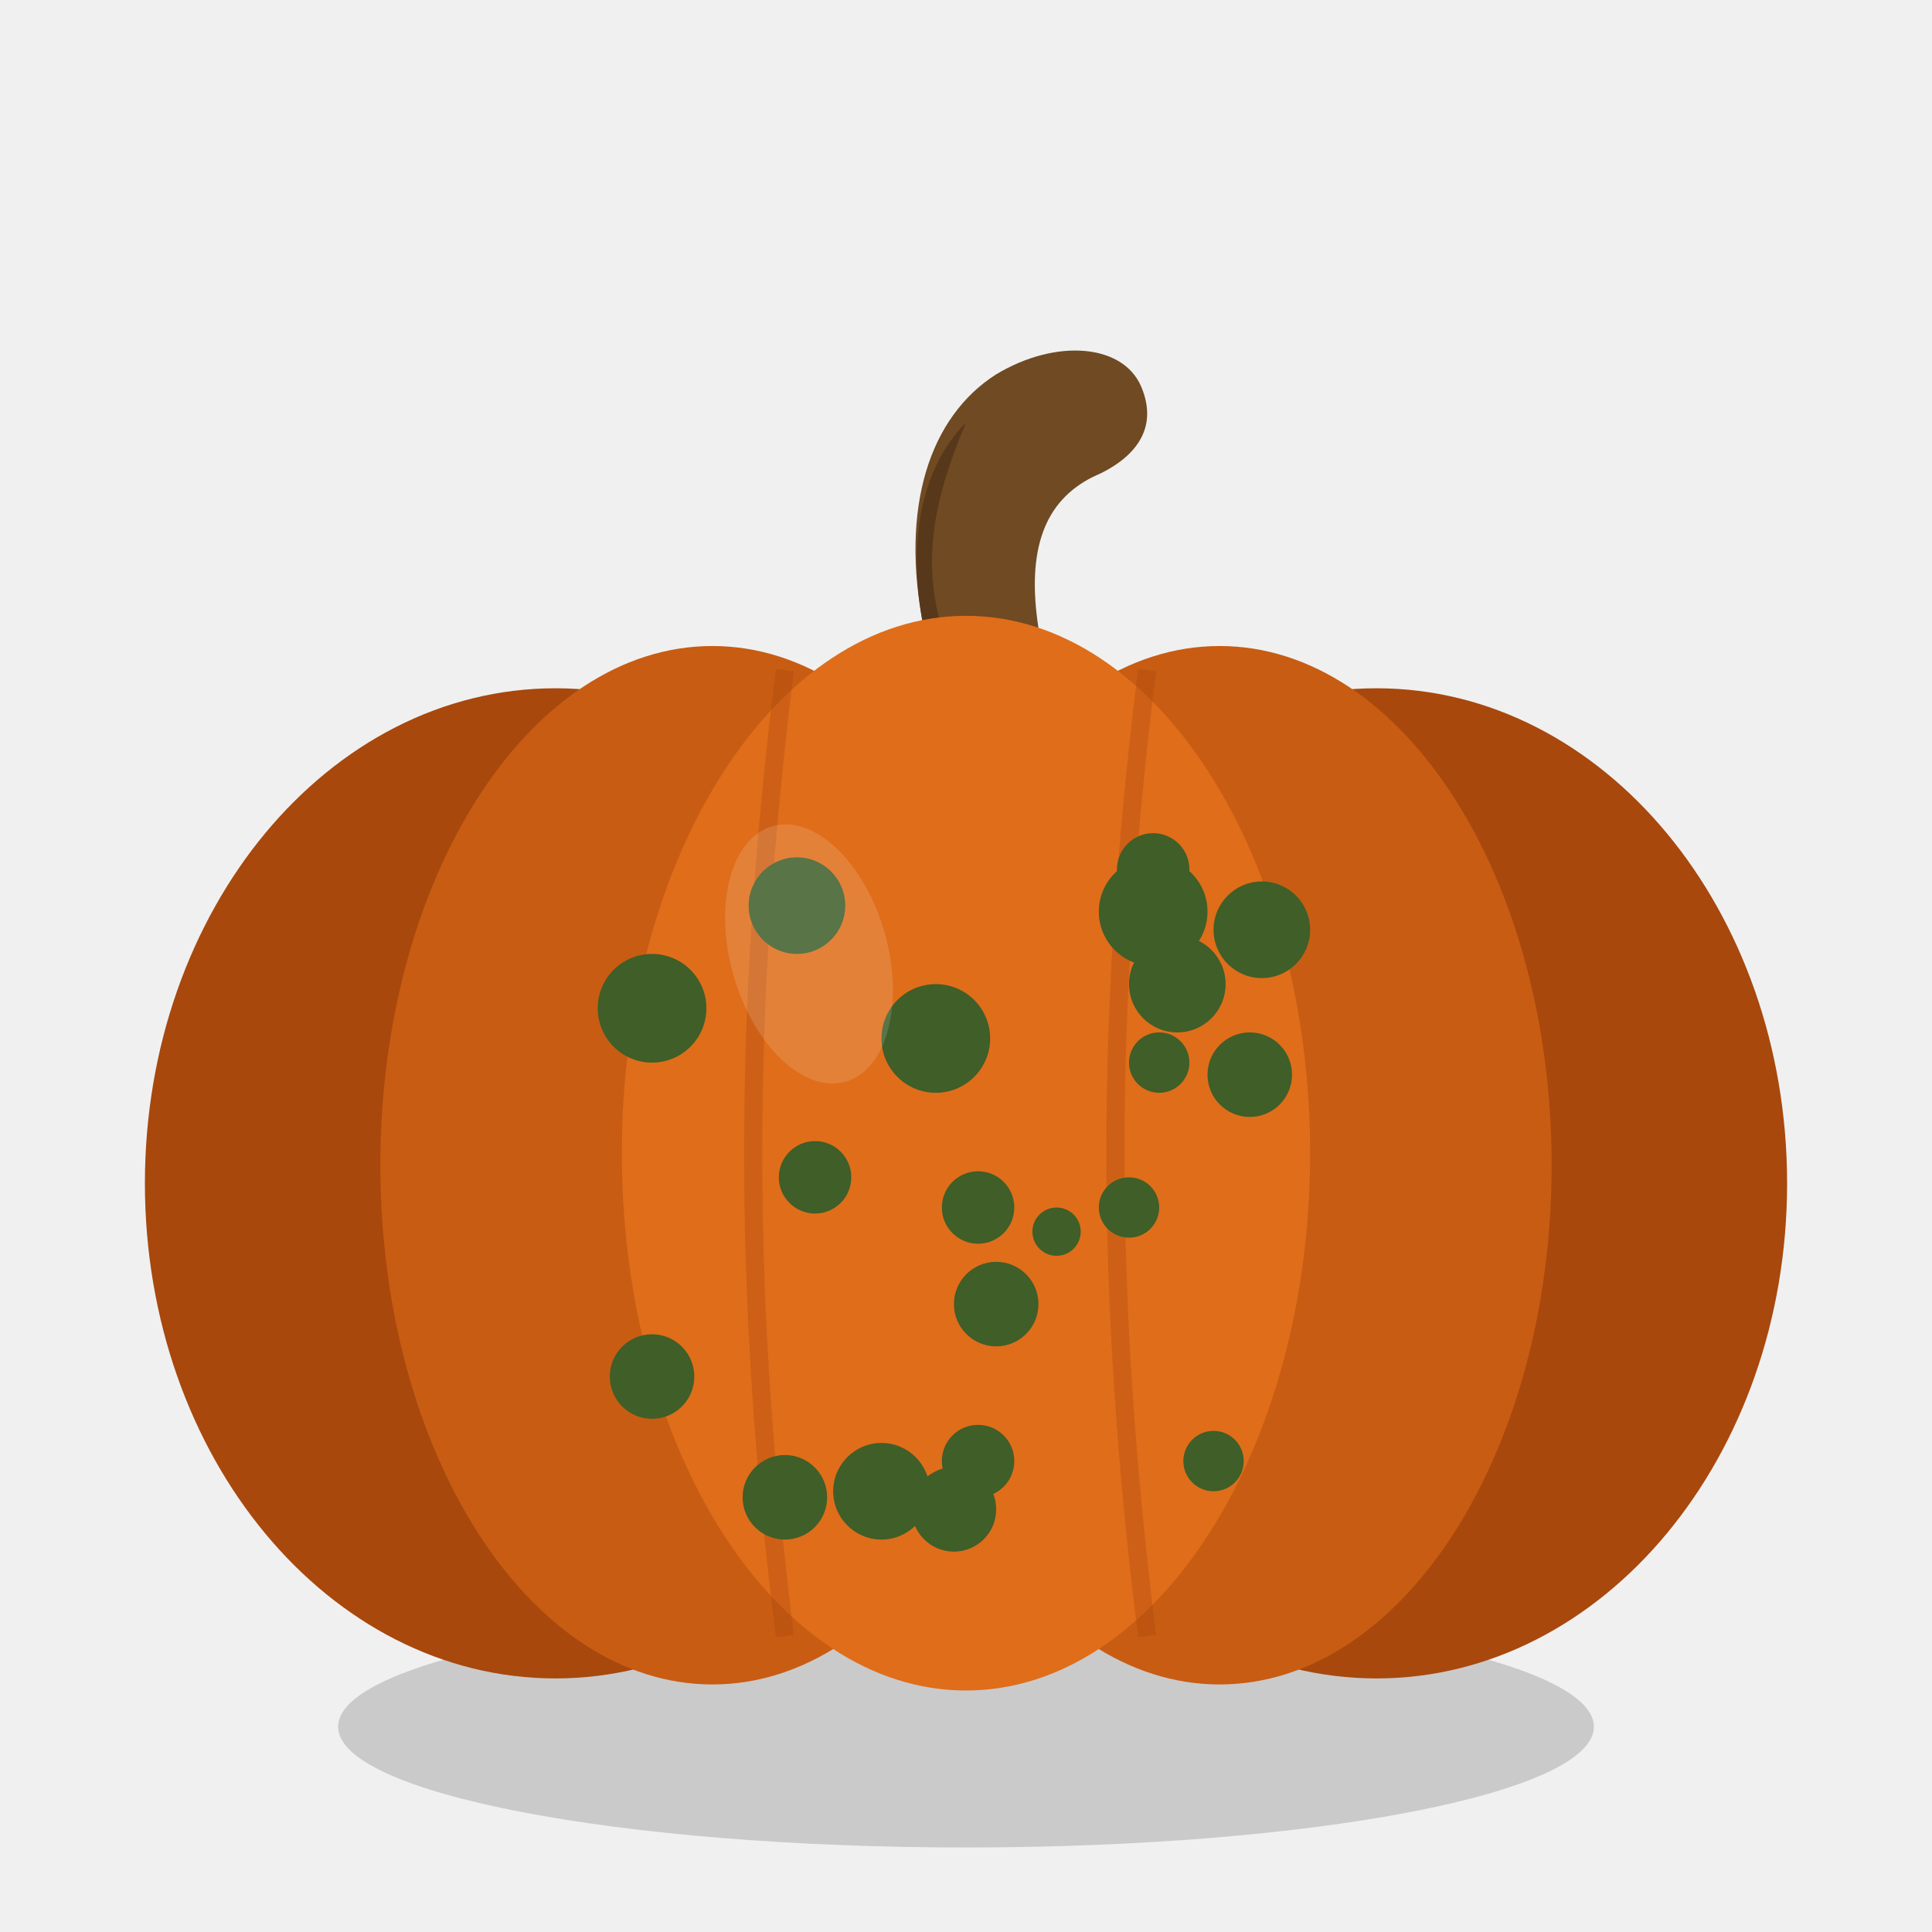
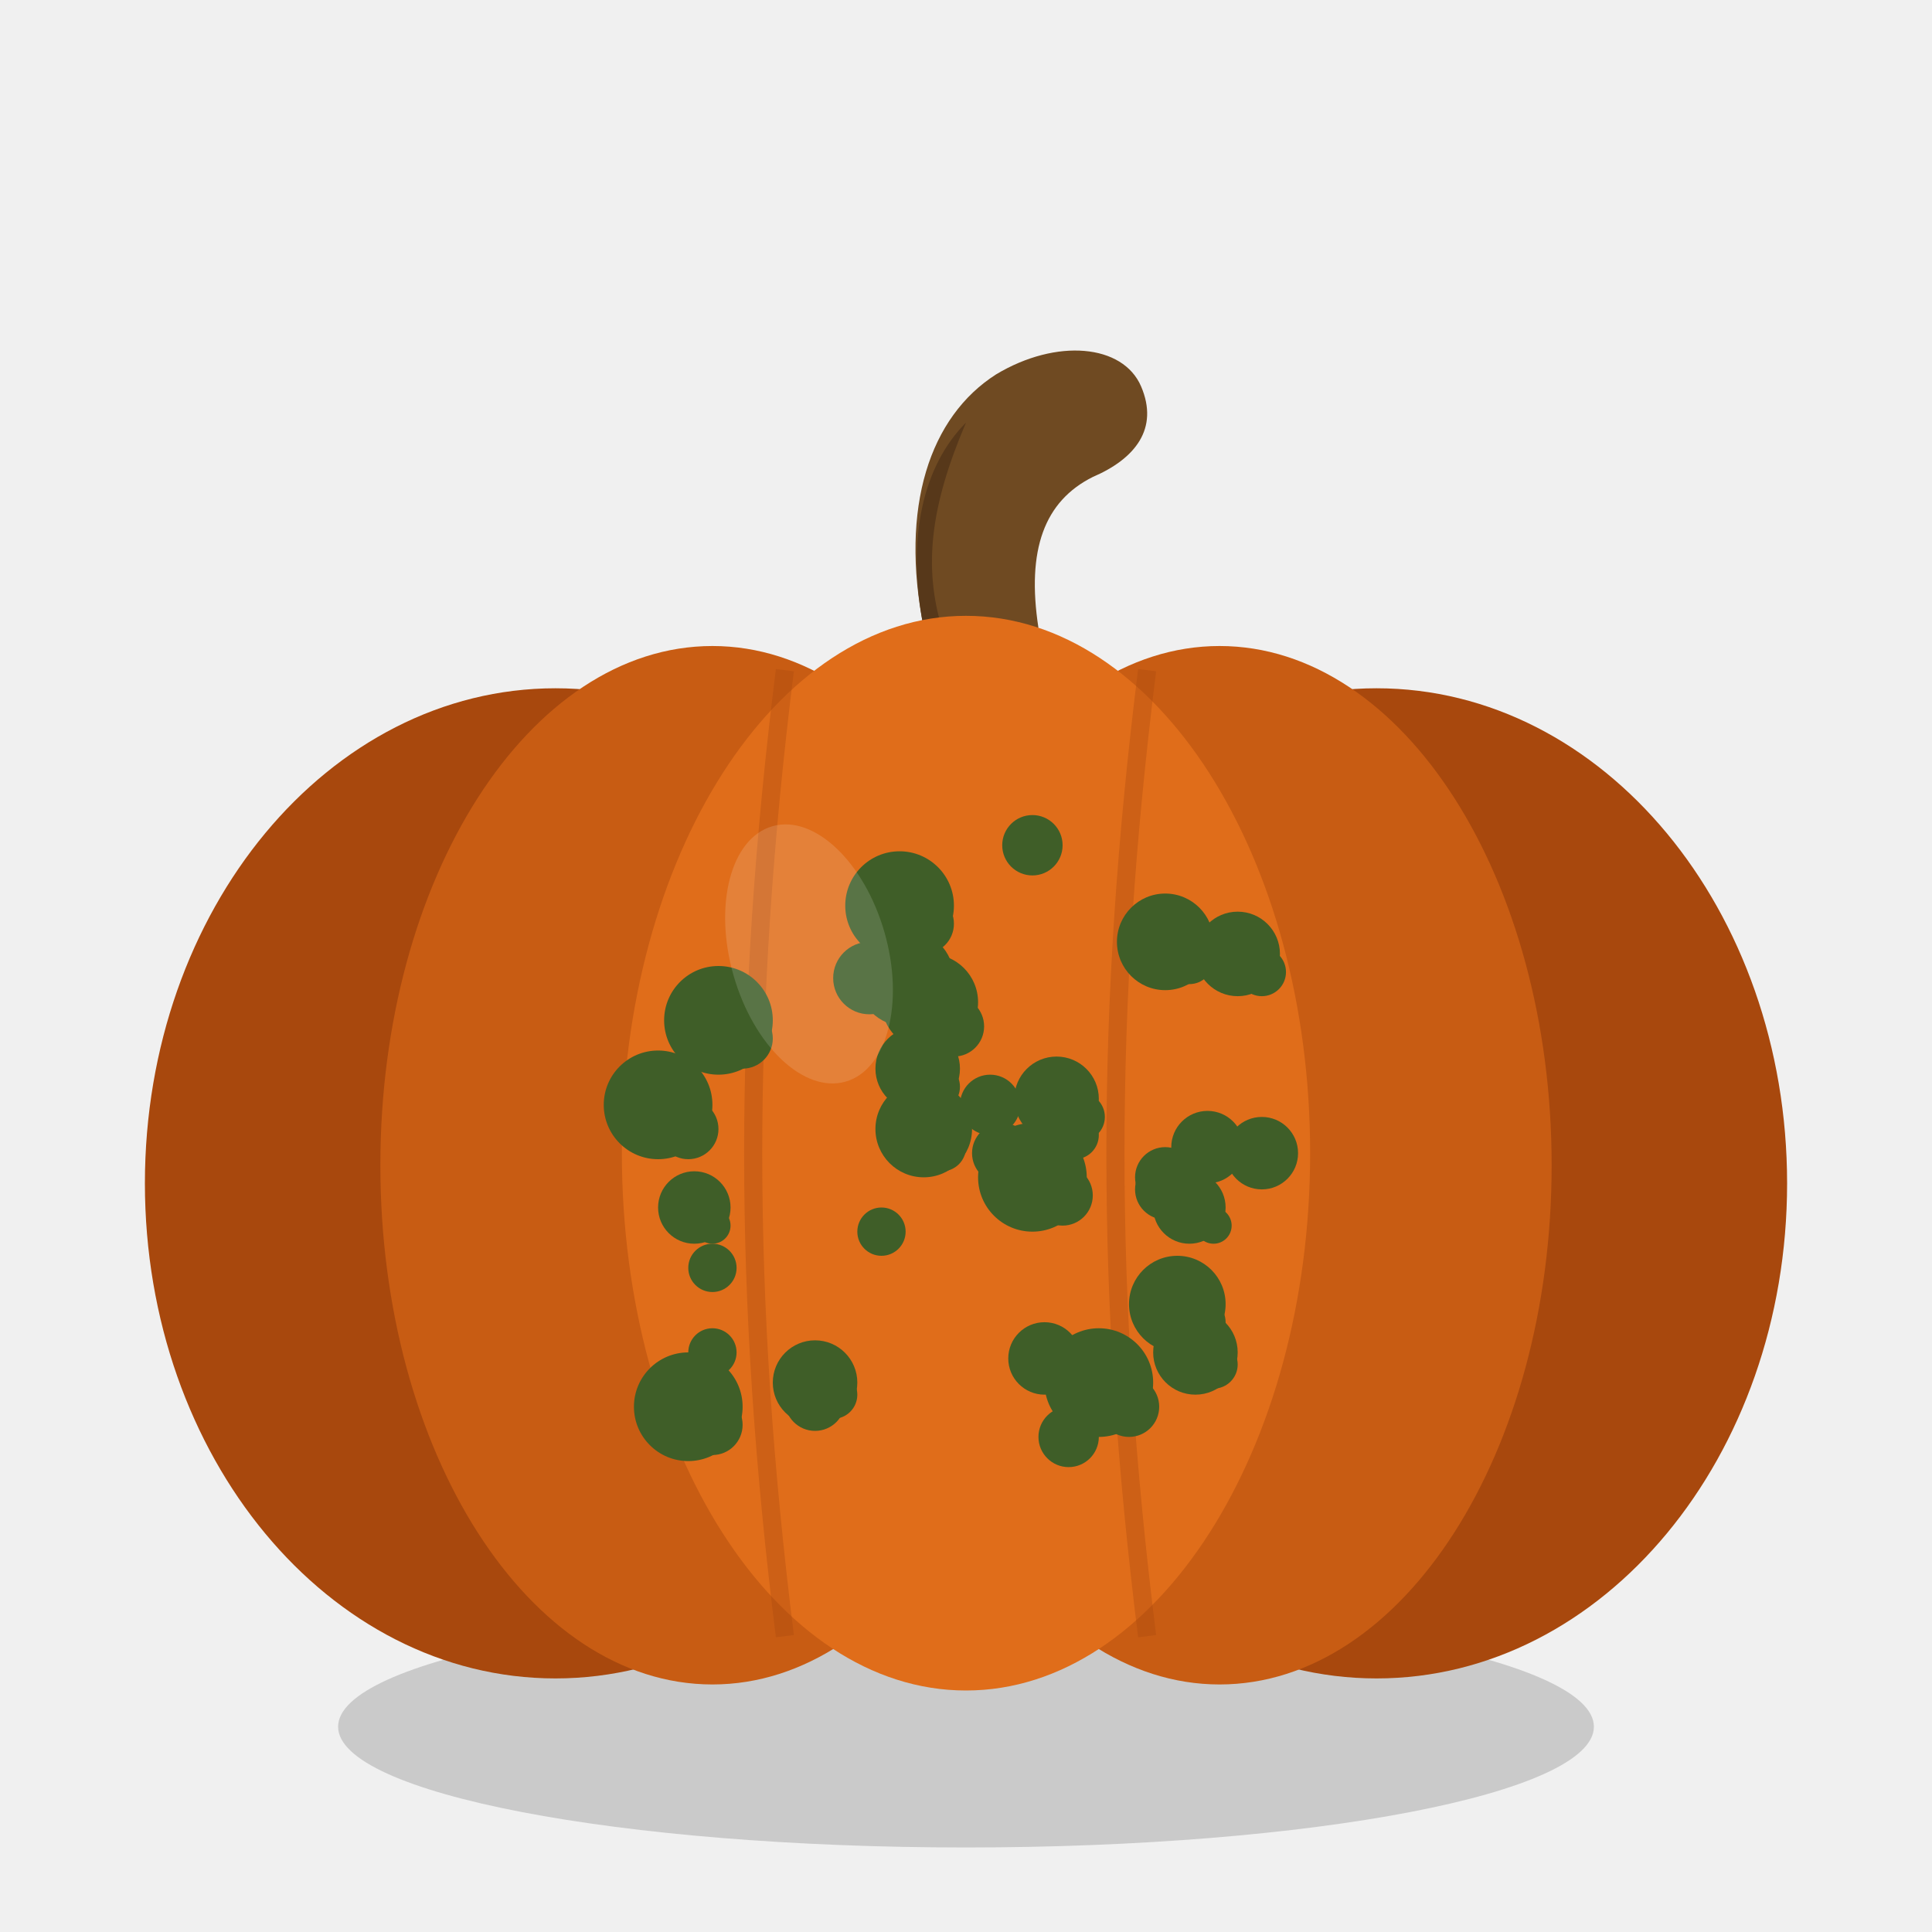
<svg xmlns="http://www.w3.org/2000/svg" viewBox="0 0 320 320" width="320" height="320" role="img" aria-label="Illustration of a warty goblin pumpkin">
  <ellipse cx="160" cy="286" rx="104" ry="20" fill="#000" opacity="0.16" />
  <path d="M153 104c-4-20 1-35 12-42 10-6 21-5 24 2 3 7-1 12-8 15-8 4-11 12-9 25z" fill="#6f4a22" />
  <path d="M153 104c-3-15 0-27 7-34-6 14-7 24-4 34z" fill="#57381a" />
  <ellipse cx="92" cy="196" rx="68" ry="82" fill="#a8480d" />
  <ellipse cx="228" cy="196" rx="68" ry="82" fill="#a8480d" />
  <ellipse cx="118" cy="193" rx="55" ry="86" fill="#c85c13" />
  <ellipse cx="202" cy="193" rx="55" ry="86" fill="#c85c13" />
  <ellipse cx="160" cy="191" rx="57" ry="89" fill="#e06d1a" />
  <path d="M130 111c-7 56 -7 104 0 160" stroke="#a8480d" stroke-width="3" fill="none" opacity="0.35" />
  <path d="M190 111c-7 56 -7 104 0 160" stroke="#a8480d" stroke-width="3" fill="none" opacity="0.35" />
-   <circle cx="165" cy="216" r="7" fill="#3f5e28" />
-   <circle cx="108" cy="167" r="9" fill="#3f5e28" />
-   <circle cx="162" cy="200" r="6" fill="#3f5e28" />
-   <circle cx="108" cy="228" r="7" fill="#3f5e28" />
-   <circle cx="191" cy="144" r="6" fill="#3f5e28" />
-   <circle cx="201" cy="242" r="5" fill="#3f5e28" />
-   <circle cx="146" cy="247" r="8" fill="#3f5e28" />
-   <circle cx="130" cy="248" r="7" fill="#3f5e28" />
-   <circle cx="191" cy="151" r="9" fill="#3f5e28" />
-   <circle cx="207" cy="178" r="7" fill="#3f5e28" />
-   <circle cx="175" cy="204" r="4" fill="#3f5e28" />
-   <circle cx="195" cy="163" r="8" fill="#3f5e28" />
-   <circle cx="209" cy="154" r="8" fill="#3f5e28" />
-   <circle cx="132" cy="150" r="8" fill="#3f5e28" />
-   <circle cx="162" cy="242" r="6" fill="#3f5e28" />
-   <circle cx="187" cy="200" r="5" fill="#3f5e28" />
-   <circle cx="135" cy="195" r="6" fill="#3f5e28" />
-   <circle cx="158" cy="250" r="7" fill="#3f5e28" />
-   <circle cx="192" cy="176" r="5" fill="#3f5e28" />
-   <circle cx="155" cy="172" r="9" fill="#3f5e28" />
+   <circle cx="118" cy="210" r="4" fill="#3f5e28" />
+   <circle cx="115" cy="200" r="6" fill="#3f5e28" />
+   <circle cx="118" cy="203" r="3" fill="#3f5e28" />
+   <circle cx="118" cy="224" r="4" fill="#3f5e28" />
+   <circle cx="114" cy="233" r="9" fill="#3f5e28" />
+   <circle cx="118" cy="236" r="5" fill="#3f5e28" />
+   <circle cx="109" cy="183" r="9" fill="#3f5e28" />
+   <circle cx="114" cy="187" r="5" fill="#3f5e28" />
+   <circle cx="119" cy="169" r="9" fill="#3f5e28" />
+   <circle cx="123" cy="172" r="5" fill="#3f5e28" />
+   <circle cx="149" cy="150" r="9" fill="#3f5e28" />
+   <circle cx="153" cy="153" r="5" fill="#3f5e28" />
+   <circle cx="152" cy="177" r="7" fill="#3f5e28" />
+   <circle cx="155" cy="180" r="4" fill="#3f5e28" />
+   <circle cx="146" cy="204" r="4" fill="#3f5e28" />
+   <circle cx="150" cy="162" r="8" fill="#3f5e28" />
+   <circle cx="154" cy="165" r="5" fill="#3f5e28" />
+   <circle cx="154" cy="166" r="8" fill="#3f5e28" />
+   <circle cx="158" cy="170" r="5" fill="#3f5e28" />
+   <circle cx="135" cy="232" r="5" fill="#3f5e28" />
+   <circle cx="135" cy="229" r="7" fill="#3f5e28" />
+   <circle cx="138" cy="231" r="4" fill="#3f5e28" />
+   <circle cx="153" cy="187" r="8" fill="#3f5e28" />
+   <circle cx="156" cy="190" r="4" fill="#3f5e28" />
+   <circle cx="144" cy="162" r="6" fill="#3f5e28" />
+   <circle cx="171" cy="195" r="9" fill="#3f5e28" />
+   <circle cx="176" cy="198" r="5" fill="#3f5e28" />
+   <circle cx="173" cy="225" r="6" fill="#3f5e28" />
+   <circle cx="166" cy="191" r="5" fill="#3f5e28" />
+   <circle cx="182" cy="229" r="9" fill="#3f5e28" />
+   <circle cx="187" cy="233" r="5" fill="#3f5e28" />
+   <circle cx="164" cy="183" r="5" fill="#3f5e28" />
+   <circle cx="178" cy="188" r="4" fill="#3f5e28" />
+   <circle cx="177" cy="238" r="5" fill="#3f5e28" />
+   <circle cx="171" cy="140" r="5" fill="#3f5e28" />
+   <circle cx="175" cy="182" r="7" fill="#3f5e28" />
+   <circle cx="179" cy="185" r="4" fill="#3f5e28" />
+   <circle cx="195" cy="216" r="8" fill="#3f5e28" />
+   <circle cx="199" cy="219" r="4" fill="#3f5e28" />
+   <circle cx="200" cy="190" r="6" fill="#3f5e28" />
+   <circle cx="193" cy="156" r="8" fill="#3f5e28" />
+   <circle cx="197" cy="159" r="4" fill="#3f5e28" />
+   <circle cx="198" cy="224" r="7" fill="#3f5e28" />
+   <circle cx="201" cy="226" r="4" fill="#3f5e28" />
+   <circle cx="197" cy="200" r="6" fill="#3f5e28" />
+   <circle cx="201" cy="203" r="3" fill="#3f5e28" />
+   <circle cx="193" cy="197" r="5" fill="#3f5e28" />
+   <circle cx="193" cy="195" r="5" fill="#3f5e28" />
+   <circle cx="209" cy="191" r="6" fill="#3f5e28" />
+   <circle cx="205" cy="158" r="7" fill="#3f5e28" />
+   <circle cx="209" cy="161" r="4" fill="#3f5e28" />
  <ellipse cx="134" cy="158" rx="13" ry="22" fill="#fff" opacity="0.14" transform="rotate(-16 134 158)" />
</svg>
